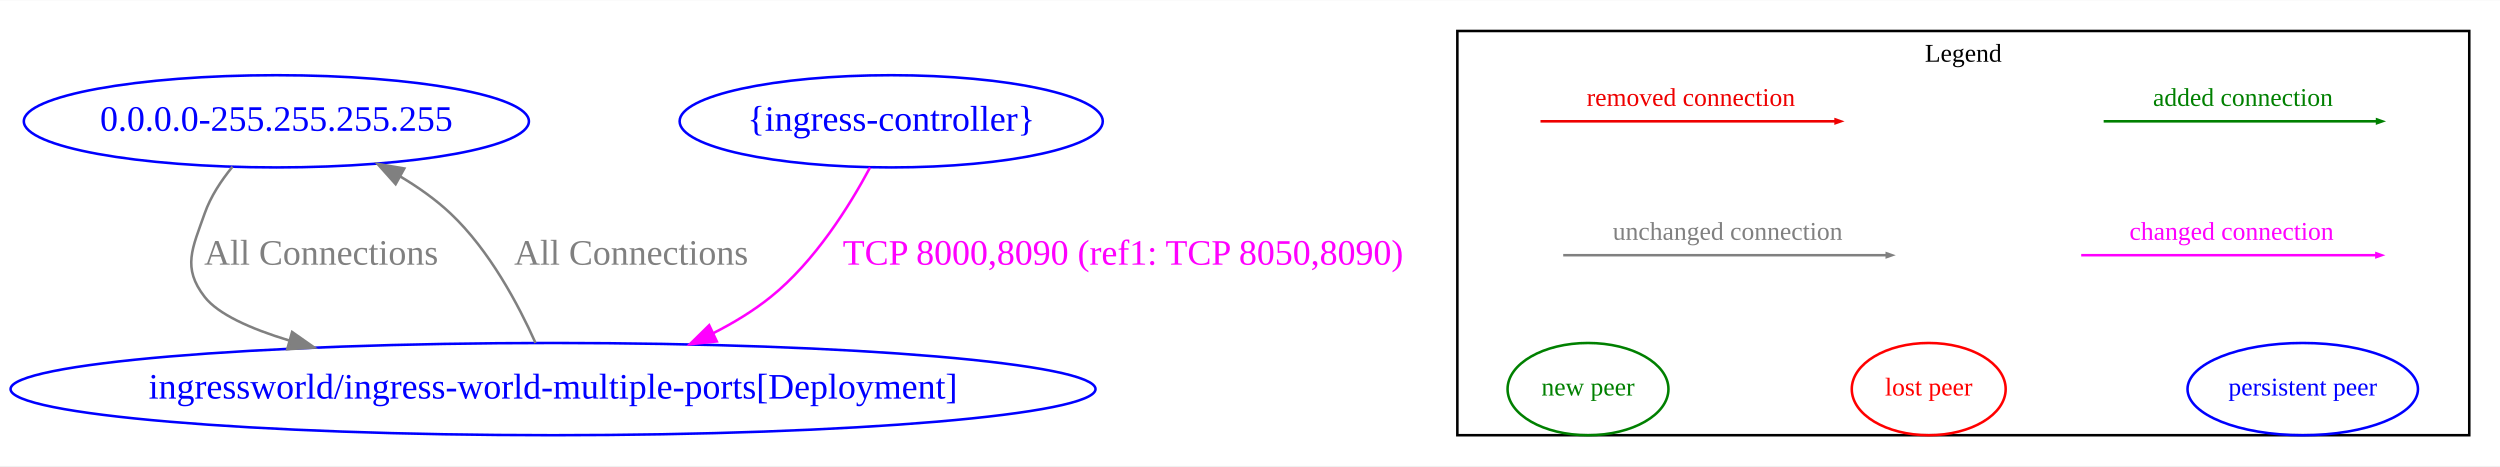
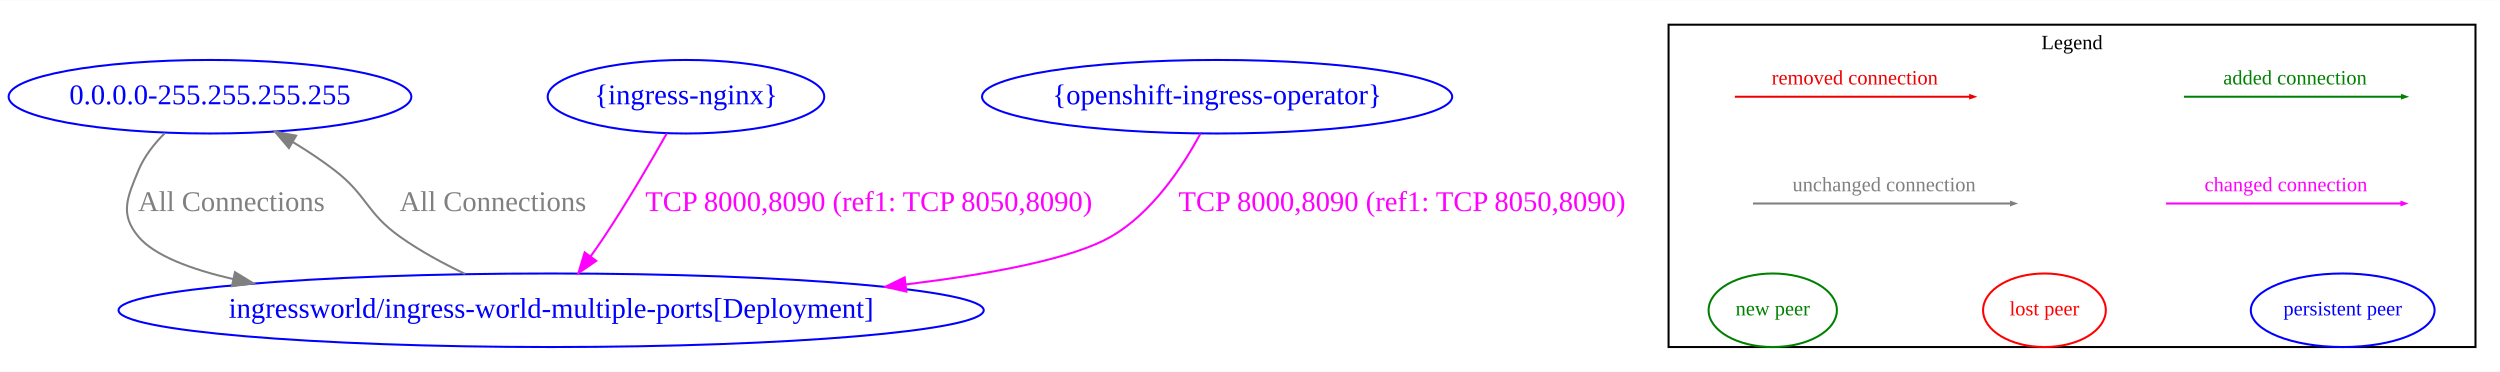
- <svg xmlns="http://www.w3.org/2000/svg" width="976pt" height="182pt" viewBox="0.00 0.00 975.88 181.79">
+ <svg xmlns="http://www.w3.org/2000/svg" width="1224pt" height="182pt" viewBox="0.00 0.00 1223.79 181.79">
  <g id="graph0" class="graph" transform="scale(1 1) rotate(0) translate(4 177.79)">
-     <polygon fill="white" stroke="transparent" points="-4,4 -4,-177.79 971.88,-177.79 971.88,4 -4,4" />
+     <polygon fill="white" stroke="transparent" points="-4,4 -4,-177.79 1219.79,-177.79 1219.79,4 -4,4" />
    <g id="clust1" class="cluster">
-       <polygon fill="none" stroke="black" points="564.88,-8 564.88,-165.79 959.88,-165.79 959.88,-8 564.88,-8" />
-       <text text-anchor="middle" x="762.38" y="-153.79" font-family="Times New Roman,serif" font-size="10.00">Legend</text>
+       <polygon fill="none" stroke="black" points="812.79,-8 812.79,-165.79 1207.79,-165.79 1207.79,-8 812.79,-8" />
+       <text text-anchor="middle" x="1010.29" y="-153.79" font-family="Times New Roman,serif" font-size="10.00">Legend</text>
    </g>
    <g id="node1" class="node">
-       <ellipse fill="none" stroke="blue" cx="103.88" cy="-130.53" rx="98.58" ry="18" />
-       <text text-anchor="middle" x="103.88" y="-126.83" font-family="Times New Roman,serif" font-size="14.00" fill="blue">0.0.0.0-255.255.255.255</text>
+       <ellipse fill="none" stroke="blue" cx="98.79" cy="-130.53" rx="98.58" ry="18" />
+       <text text-anchor="middle" x="98.79" y="-126.83" font-family="Times New Roman,serif" font-size="14.00" fill="blue">0.0.0.0-255.255.255.255</text>
    </g>
    <g id="node2" class="node">
-       <ellipse fill="none" stroke="blue" cx="211.88" cy="-26" rx="211.76" ry="18" />
-       <text text-anchor="middle" x="211.88" y="-22.3" font-family="Times New Roman,serif" font-size="14.00" fill="blue">ingressworld/ingress-world-multiple-ports[Deployment]</text>
+       <ellipse fill="none" stroke="blue" cx="265.79" cy="-26" rx="211.76" ry="18" />
+       <text text-anchor="middle" x="265.79" y="-22.3" font-family="Times New Roman,serif" font-size="14.00" fill="blue">ingressworld/ingress-world-multiple-ports[Deployment]</text>
    </g>
    <g id="edge1" class="edge">
-       <path fill="none" stroke="grey" d="M86.75,-112.8C82.35,-107.42 78.2,-101.14 75.88,-94.53 71.1,-80.89 67.02,-73.43 75.88,-62 81.08,-55.3 93.49,-49.65 108.82,-44.99" />
-       <polygon fill="grey" stroke="grey" points="110.02,-48.29 118.7,-42.21 108.12,-41.55 110.02,-48.29" />
-       <text text-anchor="middle" x="121.38" y="-74.56" font-family="Times New Roman,serif" font-size="14.00" fill="grey">All Connections</text>
+       <path fill="none" stroke="grey" d="M76.73,-112.76C71.5,-107.54 66.62,-101.35 63.79,-94.53 58.26,-81.17 54.48,-73.06 63.79,-62 71.43,-52.93 88.78,-46.21 110.26,-41.23" />
+       <polygon fill="grey" stroke="grey" points="111.01,-44.65 120.05,-39.13 109.54,-37.8 111.01,-44.65" />
+       <text text-anchor="middle" x="109.29" y="-74.56" font-family="Times New Roman,serif" font-size="14.00" fill="grey">All Connections</text>
    </g>
    <g id="edge2" class="edge">
-       <path fill="none" stroke="grey" d="M205.03,-44.05C198.38,-58.9 187.05,-80.23 171.88,-94.53 166.11,-99.97 159.32,-104.78 152.31,-108.95" />
-       <polygon fill="grey" stroke="grey" points="150.43,-105.99 143.37,-113.9 153.82,-112.12 150.43,-105.99" />
-       <text text-anchor="middle" x="242.38" y="-74.56" font-family="Times New Roman,serif" font-size="14.00" fill="grey">All Connections</text>
+       <path fill="none" stroke="grey" d="M223.64,-43.81C212.84,-48.94 201.52,-55.09 191.79,-62 175.26,-73.74 175.85,-82.14 159.79,-94.53 153.47,-99.4 146.4,-104.07 139.37,-108.32" />
+       <polygon fill="grey" stroke="grey" points="137.43,-105.4 130.56,-113.47 140.96,-111.45 137.43,-105.4" />
+       <text text-anchor="middle" x="237.29" y="-74.56" font-family="Times New Roman,serif" font-size="14.00" fill="grey">All Connections</text>
    </g>
    <g id="node3" class="node">
-       <ellipse fill="none" stroke="blue" cx="343.88" cy="-130.53" rx="82.59" ry="18" />
-       <text text-anchor="middle" x="343.88" y="-126.83" font-family="Times New Roman,serif" font-size="14.00" fill="blue">{ingress-controller}</text>
+       <ellipse fill="none" stroke="blue" cx="331.79" cy="-130.53" rx="67.69" ry="18" />
+       <text text-anchor="middle" x="331.79" y="-126.83" font-family="Times New Roman,serif" font-size="14.00" fill="blue">{ingress-nginx}</text>
    </g>
    <g id="edge3" class="edge">
-       <path fill="none" stroke="magenta" d="M335.61,-112.47C327.56,-97.41 314.03,-75.77 296.88,-62 290.1,-56.55 282.36,-51.84 274.36,-47.8" />
-       <polygon fill="magenta" stroke="magenta" points="275.81,-44.61 265.27,-43.51 272.83,-50.94 275.81,-44.61" />
-       <text text-anchor="middle" x="434.38" y="-74.56" font-family="Times New Roman,serif" font-size="14.00" fill="magenta">TCP 8000,8090 (ref1: TCP 8050,8090)</text>
+       <path fill="none" stroke="magenta" d="M322.4,-112.58C314.58,-98.74 302.96,-78.79 291.79,-62 289.7,-58.85 287.43,-55.6 285.14,-52.41" />
+       <polygon fill="magenta" stroke="magenta" points="287.85,-50.18 279.12,-44.19 282.21,-54.32 287.85,-50.18" />
+       <text text-anchor="middle" x="421.29" y="-74.56" font-family="Times New Roman,serif" font-size="14.00" fill="magenta">TCP 8000,8090 (ref1: TCP 8050,8090)</text>
+     </g>
+     <g id="node4" class="node">
+       <ellipse fill="none" stroke="blue" cx="591.79" cy="-130.53" rx="115.08" ry="18" />
+       <text text-anchor="middle" x="591.79" y="-126.83" font-family="Times New Roman,serif" font-size="14.00" fill="blue">{openshift-ingress-operator}</text>
    </g>
    <g id="edge4" class="edge">
-       <path fill="none" stroke="#008000" d="M817.17,-130.53C843.53,-130.53 895.42,-130.53 923.58,-130.53" />
-       <polygon fill="#008000" stroke="#008000" points="923.9,-131.23 925.9,-130.53 923.9,-129.83 923.9,-131.23" />
-       <text text-anchor="middle" x="871.53" y="-136.53" font-family="Times New Roman,serif" font-size="10.00" fill="#008000">added connection</text>
+       <path fill="none" stroke="magenta" d="M583.68,-112.53C575.13,-96.63 560.07,-73.63 539.79,-62 521.22,-51.35 482.27,-43.87 439.41,-38.64" />
+       <polygon fill="magenta" stroke="magenta" points="439.67,-35.15 429.33,-37.46 438.86,-42.1 439.67,-35.15" />
+       <text text-anchor="middle" x="682.29" y="-74.56" font-family="Times New Roman,serif" font-size="14.00" fill="magenta">TCP 8000,8090 (ref1: TCP 8050,8090)</text>
    </g>
    <g id="edge5" class="edge">
-       <path fill="none" stroke="#ee0000" d="M597.33,-130.53C625.4,-130.53 682.41,-130.53 712.41,-130.53" />
-       <polygon fill="#ee0000" stroke="#ee0000" points="712.53,-131.23 714.53,-130.53 712.53,-129.83 712.53,-131.23" />
-       <text text-anchor="middle" x="656.03" y="-136.53" font-family="Times New Roman,serif" font-size="10.00" fill="#ee0000">removed connection</text>
+       <path fill="none" stroke="#008000" d="M1065.08,-130.53C1091.44,-130.53 1143.33,-130.53 1171.49,-130.53" />
+       <polygon fill="#008000" stroke="#008000" points="1171.81,-131.23 1173.81,-130.53 1171.81,-129.83 1171.81,-131.23" />
+       <text text-anchor="middle" x="1119.44" y="-136.53" font-family="Times New Roman,serif" font-size="10.00" fill="#008000">added connection</text>
    </g>
    <g id="edge6" class="edge">
-       <path fill="none" stroke="magenta" d="M808.4,-78.26C836.81,-78.26 894.67,-78.26 923.6,-78.26" />
-       <polygon fill="magenta" stroke="magenta" points="923.64,-78.96 925.64,-78.26 923.64,-77.56 923.64,-78.96" />
-       <text text-anchor="middle" x="867.09" y="-84.26" font-family="Times New Roman,serif" font-size="10.00" fill="magenta">changed connection</text>
+       <path fill="none" stroke="#ee0000" d="M845.24,-130.53C873.31,-130.53 930.32,-130.53 960.32,-130.53" />
+       <polygon fill="#ee0000" stroke="#ee0000" points="960.44,-131.23 962.44,-130.53 960.44,-129.83 960.44,-131.23" />
+       <text text-anchor="middle" x="903.94" y="-136.53" font-family="Times New Roman,serif" font-size="10.00" fill="#ee0000">removed connection</text>
    </g>
    <g id="edge7" class="edge">
-       <path fill="none" stroke="grey" d="M606.2,-78.26C636.34,-78.26 700.52,-78.26 732.28,-78.26" />
-       <polygon fill="grey" stroke="grey" points="732.51,-78.96 734.51,-78.26 732.51,-77.56 732.51,-78.96" />
-       <text text-anchor="middle" x="670.38" y="-84.26" font-family="Times New Roman,serif" font-size="10.00" fill="grey">unchanged connection</text>
+       <path fill="none" stroke="magenta" d="M1056.31,-78.26C1084.72,-78.26 1142.58,-78.26 1171.51,-78.26" />
+       <polygon fill="magenta" stroke="magenta" points="1171.55,-78.96 1173.55,-78.26 1171.55,-77.56 1171.55,-78.96" />
+       <text text-anchor="middle" x="1115" y="-84.26" font-family="Times New Roman,serif" font-size="10.00" fill="magenta">changed connection</text>
    </g>
-     <g id="node12" class="node">
-       <ellipse fill="none" stroke="#008000" cx="615.88" cy="-26" rx="31.4" ry="18" />
-       <text text-anchor="middle" x="615.88" y="-23.5" font-family="Times New Roman,serif" font-size="10.00" fill="#008000">new peer</text>
+     <g id="edge8" class="edge">
+       <path fill="none" stroke="grey" d="M854.11,-78.26C884.25,-78.26 948.43,-78.26 980.19,-78.26" />
+       <polygon fill="grey" stroke="grey" points="980.42,-78.96 982.42,-78.26 980.42,-77.56 980.42,-78.96" />
+       <text text-anchor="middle" x="918.29" y="-84.26" font-family="Times New Roman,serif" font-size="10.00" fill="grey">unchanged connection</text>
    </g>
    <g id="node13" class="node">
-       <ellipse fill="none" stroke="red" cx="748.88" cy="-26" rx="30.04" ry="18" />
-       <text text-anchor="middle" x="748.88" y="-23.5" font-family="Times New Roman,serif" font-size="10.00" fill="red">lost peer</text>
+       <ellipse fill="none" stroke="#008000" cx="863.79" cy="-26" rx="31.4" ry="18" />
+       <text text-anchor="middle" x="863.79" y="-23.5" font-family="Times New Roman,serif" font-size="10.00" fill="#008000">new peer</text>
    </g>
    <g id="node14" class="node">
-       <ellipse fill="none" stroke="blue" cx="894.88" cy="-26" rx="44.98" ry="18" />
-       <text text-anchor="middle" x="894.88" y="-23.5" font-family="Times New Roman,serif" font-size="10.00" fill="blue">persistent peer</text>
+       <ellipse fill="none" stroke="red" cx="996.79" cy="-26" rx="30.04" ry="18" />
+       <text text-anchor="middle" x="996.79" y="-23.5" font-family="Times New Roman,serif" font-size="10.00" fill="red">lost peer</text>
+     </g>
+     <g id="node15" class="node">
+       <ellipse fill="none" stroke="blue" cx="1142.79" cy="-26" rx="44.98" ry="18" />
+       <text text-anchor="middle" x="1142.79" y="-23.5" font-family="Times New Roman,serif" font-size="10.00" fill="blue">persistent peer</text>
    </g>
  </g>
</svg>
